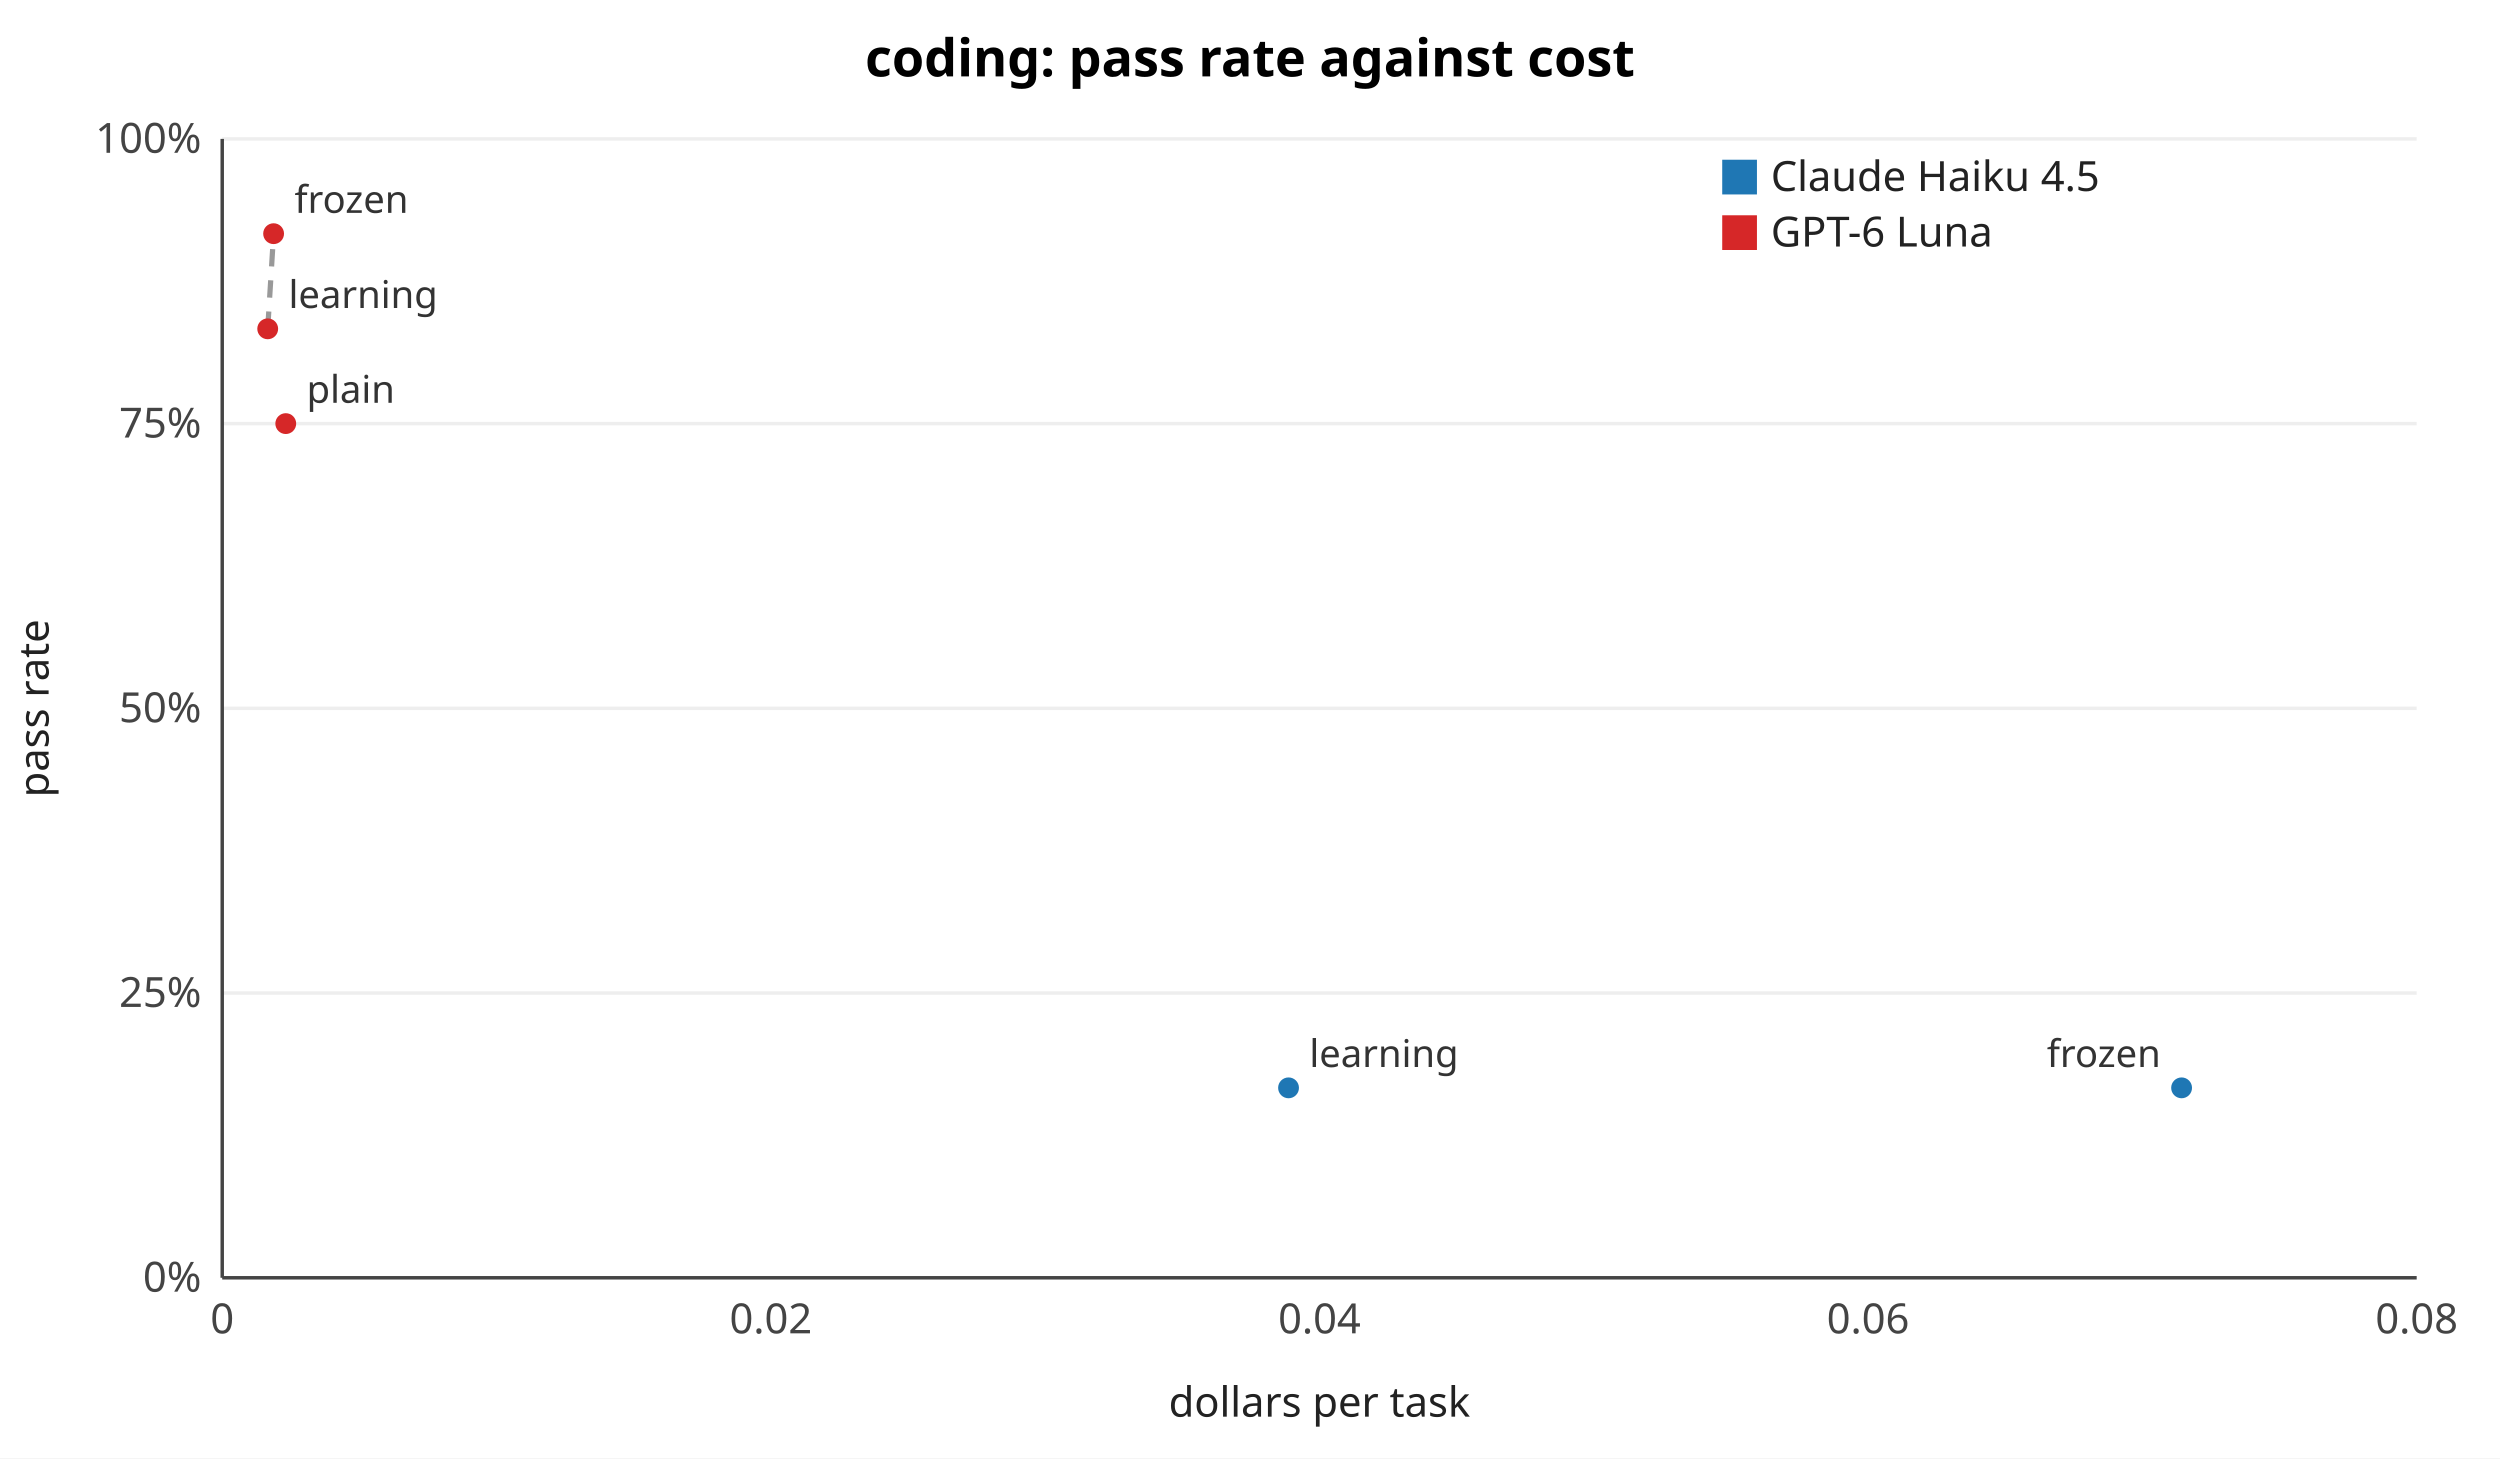
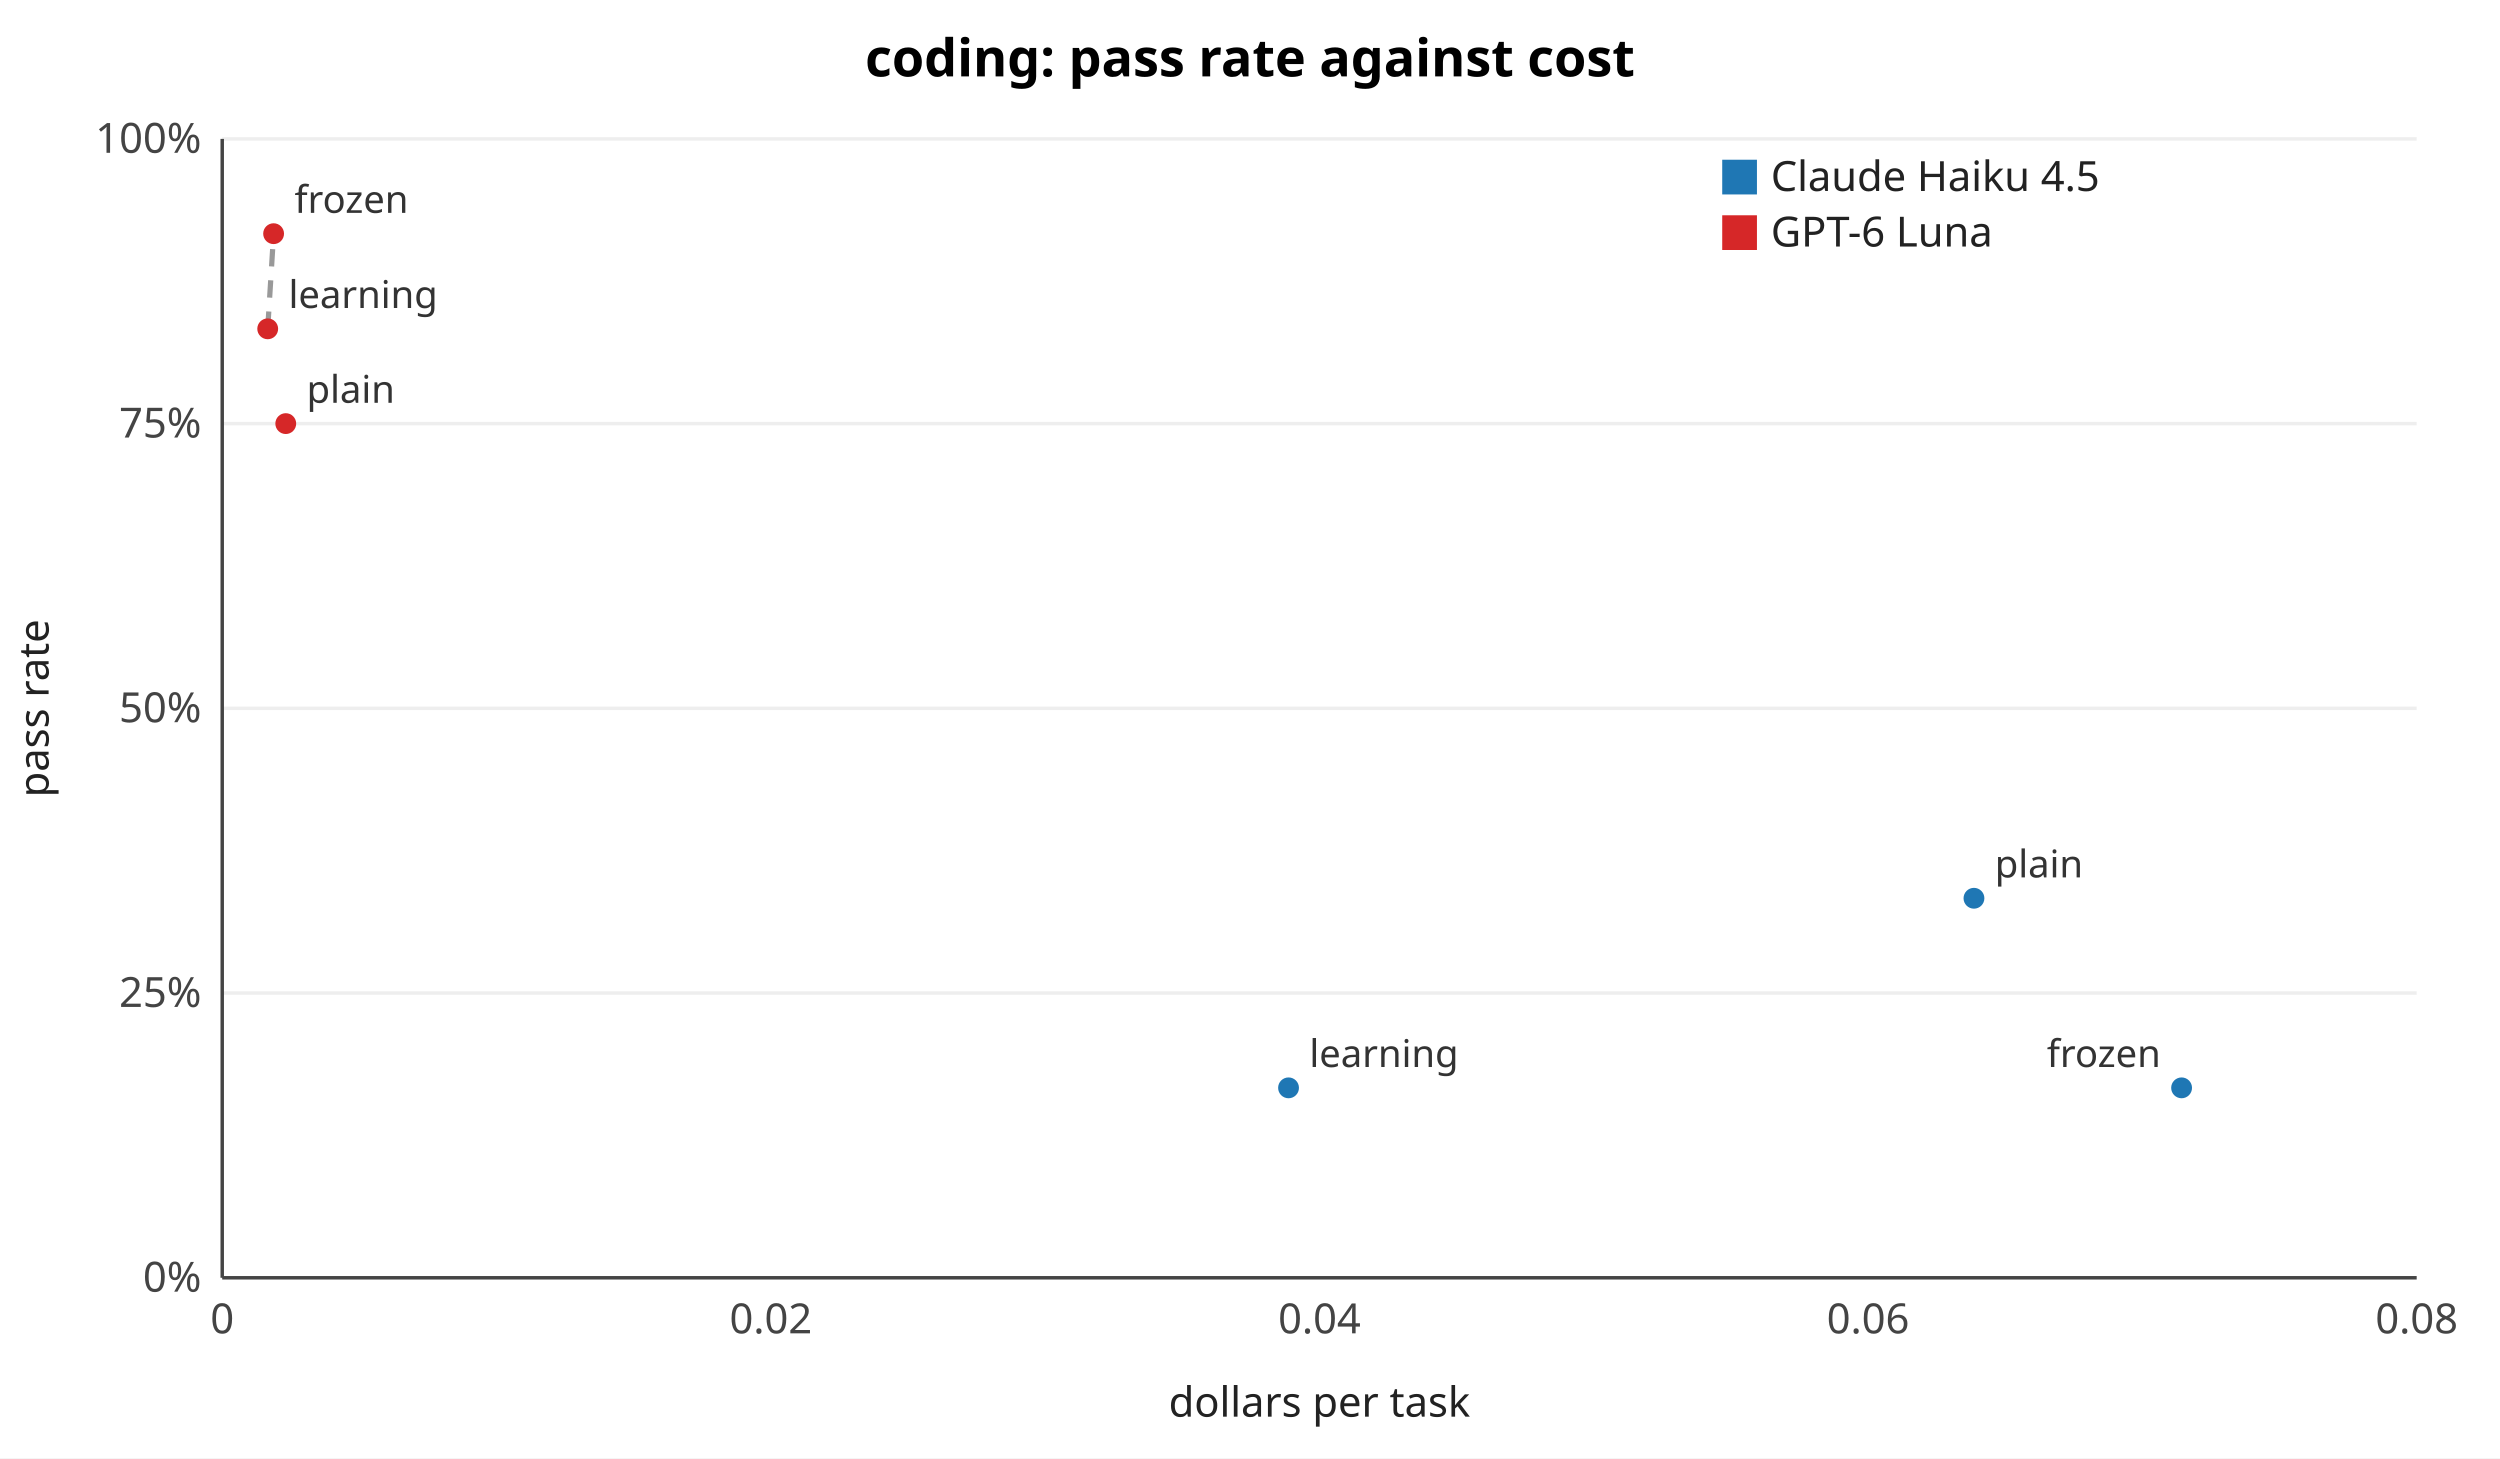
<svg xmlns="http://www.w3.org/2000/svg" width="720" height="420" viewBox="0 0 720 420" font-family="system-ui, sans-serif" font-size="12">
  <rect width="720" height="420" fill="#ffffff" />
  <text x="360" y="22" text-anchor="middle" font-size="15" font-weight="600">coding: pass rate against cost</text>
  <text x="64" y="384" text-anchor="middle" fill="#444">0</text>
  <text x="58" y="372" text-anchor="end" fill="#444">0%</text>
  <line x1="64" y1="368" x2="696" y2="368" stroke="#eee" />
  <text x="222" y="384" text-anchor="middle" fill="#444">0.02</text>
  <text x="58" y="290" text-anchor="end" fill="#444">25%</text>
  <line x1="64" y1="286" x2="696" y2="286" stroke="#eee" />
  <text x="380" y="384" text-anchor="middle" fill="#444">0.04</text>
  <text x="58" y="208" text-anchor="end" fill="#444">50%</text>
  <line x1="64" y1="204" x2="696" y2="204" stroke="#eee" />
  <text x="538" y="384" text-anchor="middle" fill="#444">0.06</text>
  <text x="58" y="126" text-anchor="end" fill="#444">75%</text>
  <line x1="64" y1="122" x2="696" y2="122" stroke="#eee" />
  <text x="696" y="384" text-anchor="middle" fill="#444">0.08</text>
  <text x="58" y="44" text-anchor="end" fill="#444">100%</text>
  <line x1="64" y1="40" x2="696" y2="40" stroke="#eee" />
  <line x1="64" y1="368" x2="696" y2="368" stroke="#444" />
  <line x1="64" y1="40" x2="64" y2="368" stroke="#444" />
  <text x="380" y="408" text-anchor="middle" fill="#222">dollars per task</text>
  <text transform="translate(14 204) rotate(-90)" text-anchor="middle" fill="#222">pass rate</text>
  <polyline fill="none" stroke="#999" stroke-width="1.5" stroke-dasharray="5 4" points="77.1,94.7 78.8,67.3" />
  <circle cx="371.1" cy="313.3" r="3" fill="#1f77b4" />
  <circle cx="628.3" cy="313.3" r="3" fill="#1f77b4" />
+   <circle cx="568.5" cy="258.7" r="3" fill="#1f77b4" />
  <rect x="496" y="46" width="10" height="10" fill="#1f77b4" />
  <text x="510" y="55" fill="#222">Claude Haiku 4.5</text>
  <circle cx="77.1" cy="94.7" r="3" fill="#d62728" />
  <circle cx="78.8" cy="67.3" r="3" fill="#d62728" />
  <circle cx="82.3" cy="122.0" r="3" fill="#d62728" />
  <rect x="496" y="62" width="10" height="10" fill="#d62728" />
  <text x="510" y="71" fill="#222">GPT-6 Luna</text>
  <text x="377.1" y="307.3" text-anchor="start" font-size="11" fill="#333">learning</text>
  <text x="622.3" y="307.3" text-anchor="end" font-size="11" fill="#333">frozen</text>
+   <text x="574.5" y="252.7" text-anchor="start" font-size="11" fill="#333">plain</text>
  <text x="83.1" y="88.7" text-anchor="start" font-size="11" fill="#333">learning</text>
  <text x="84.8" y="61.3" text-anchor="start" font-size="11" fill="#333">frozen</text>
  <text x="88.3" y="116.0" text-anchor="start" font-size="11" fill="#333">plain</text>
</svg>
